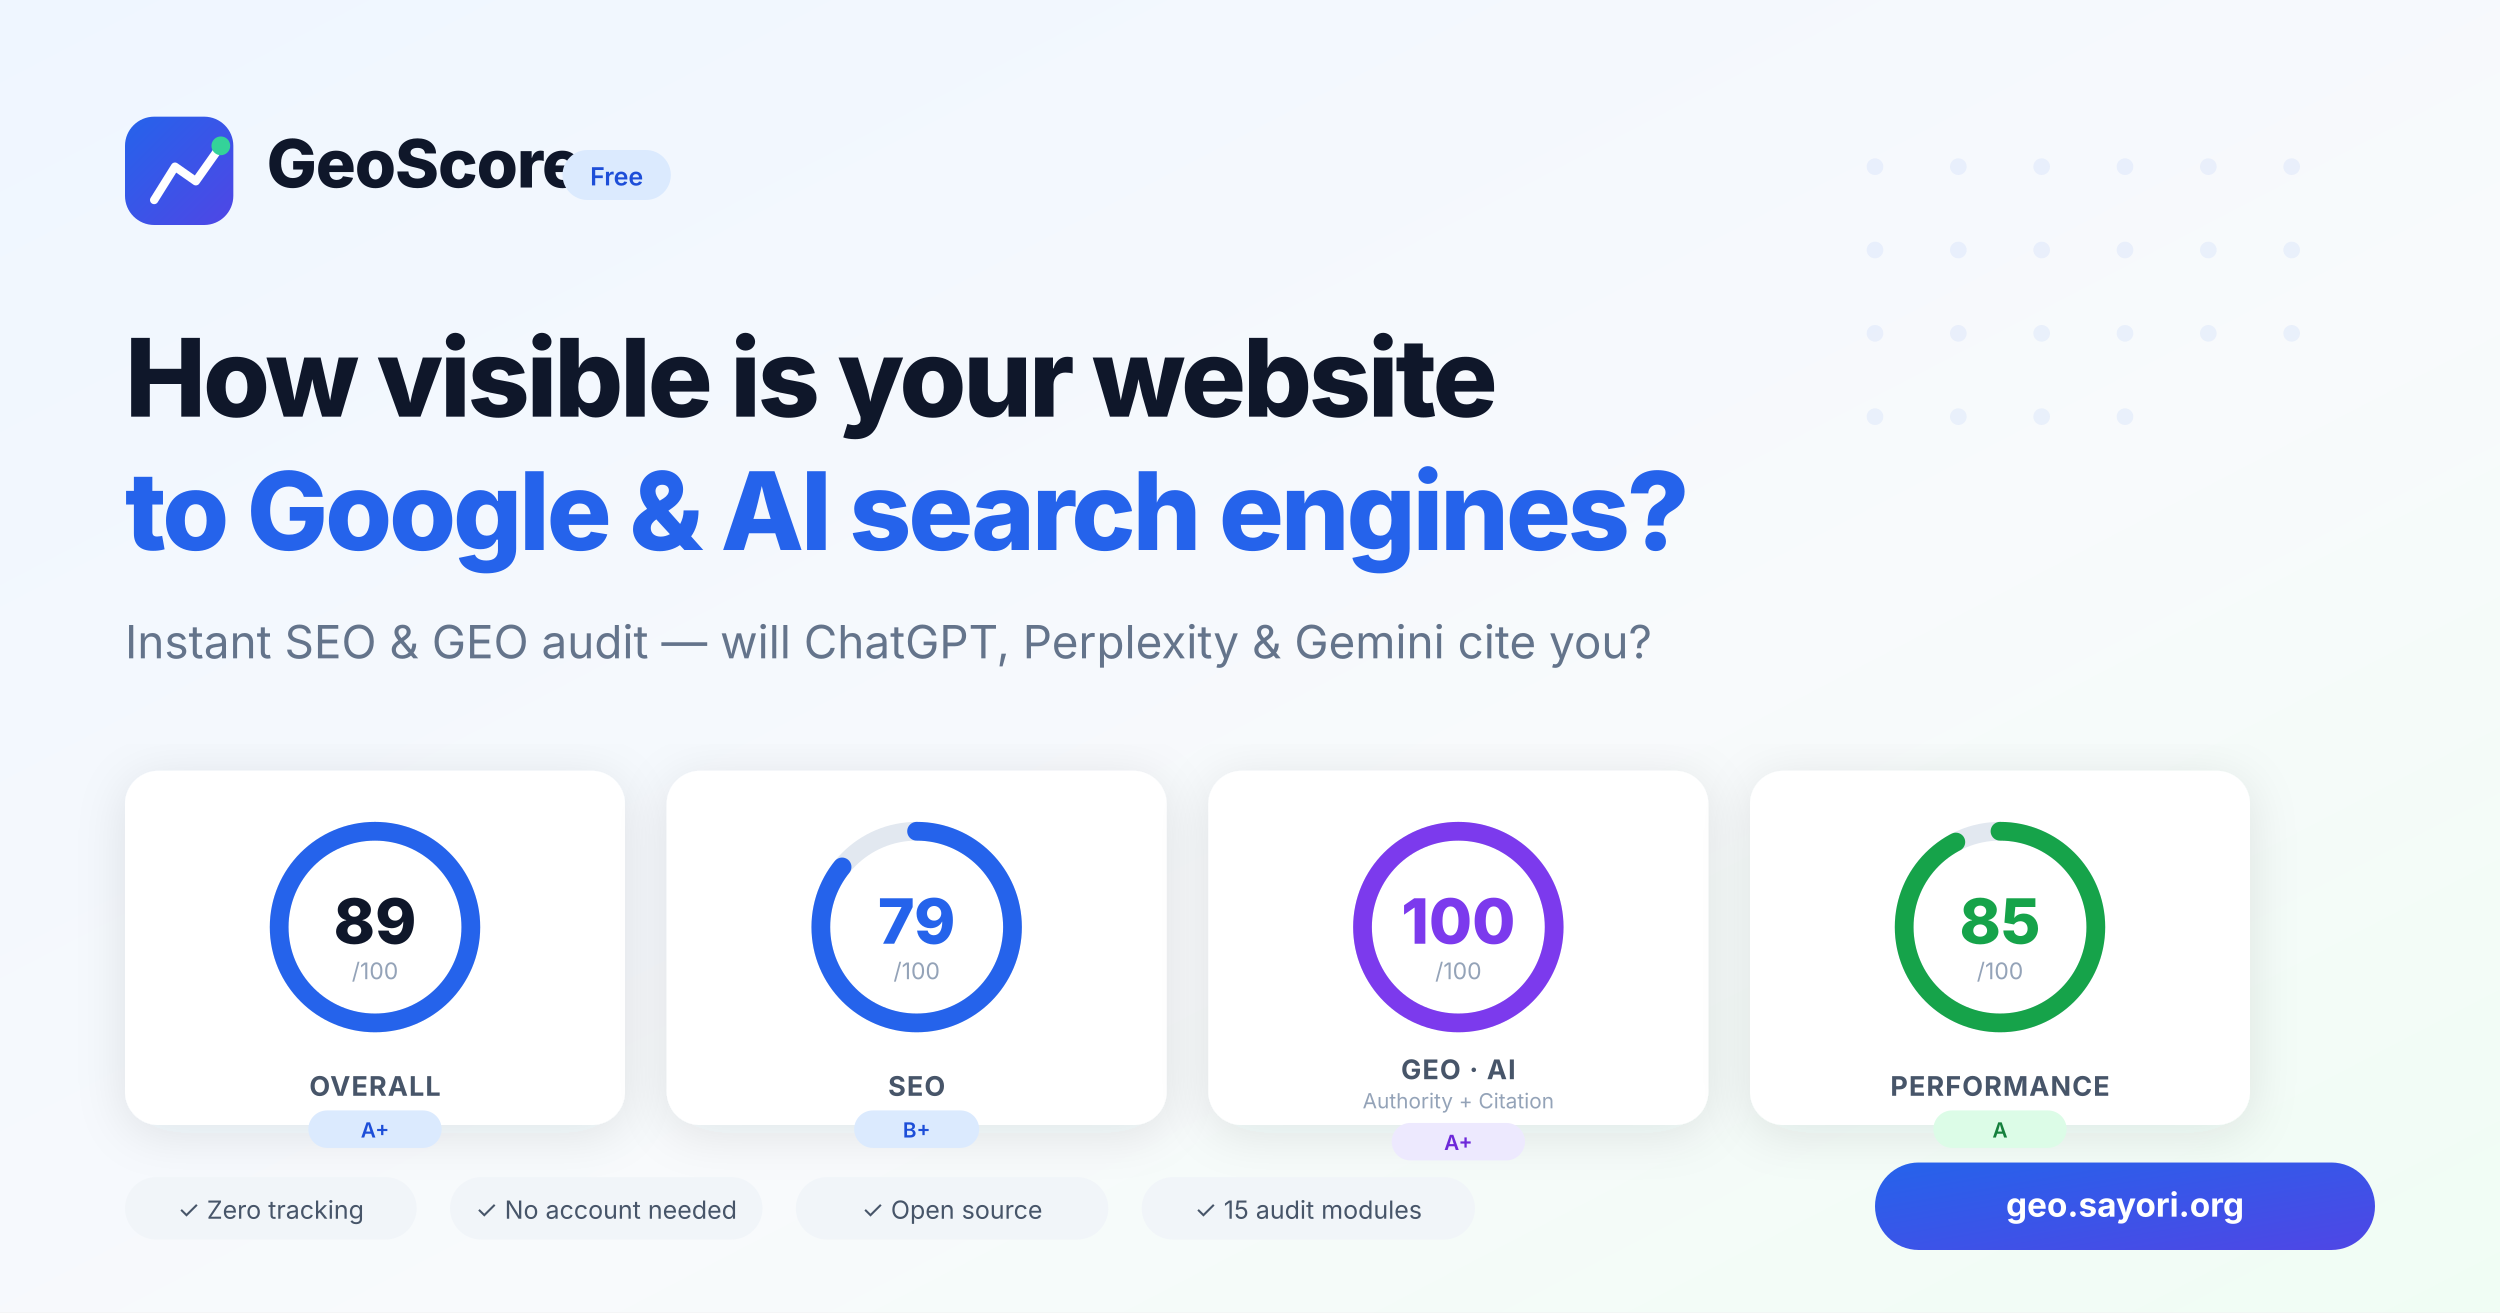
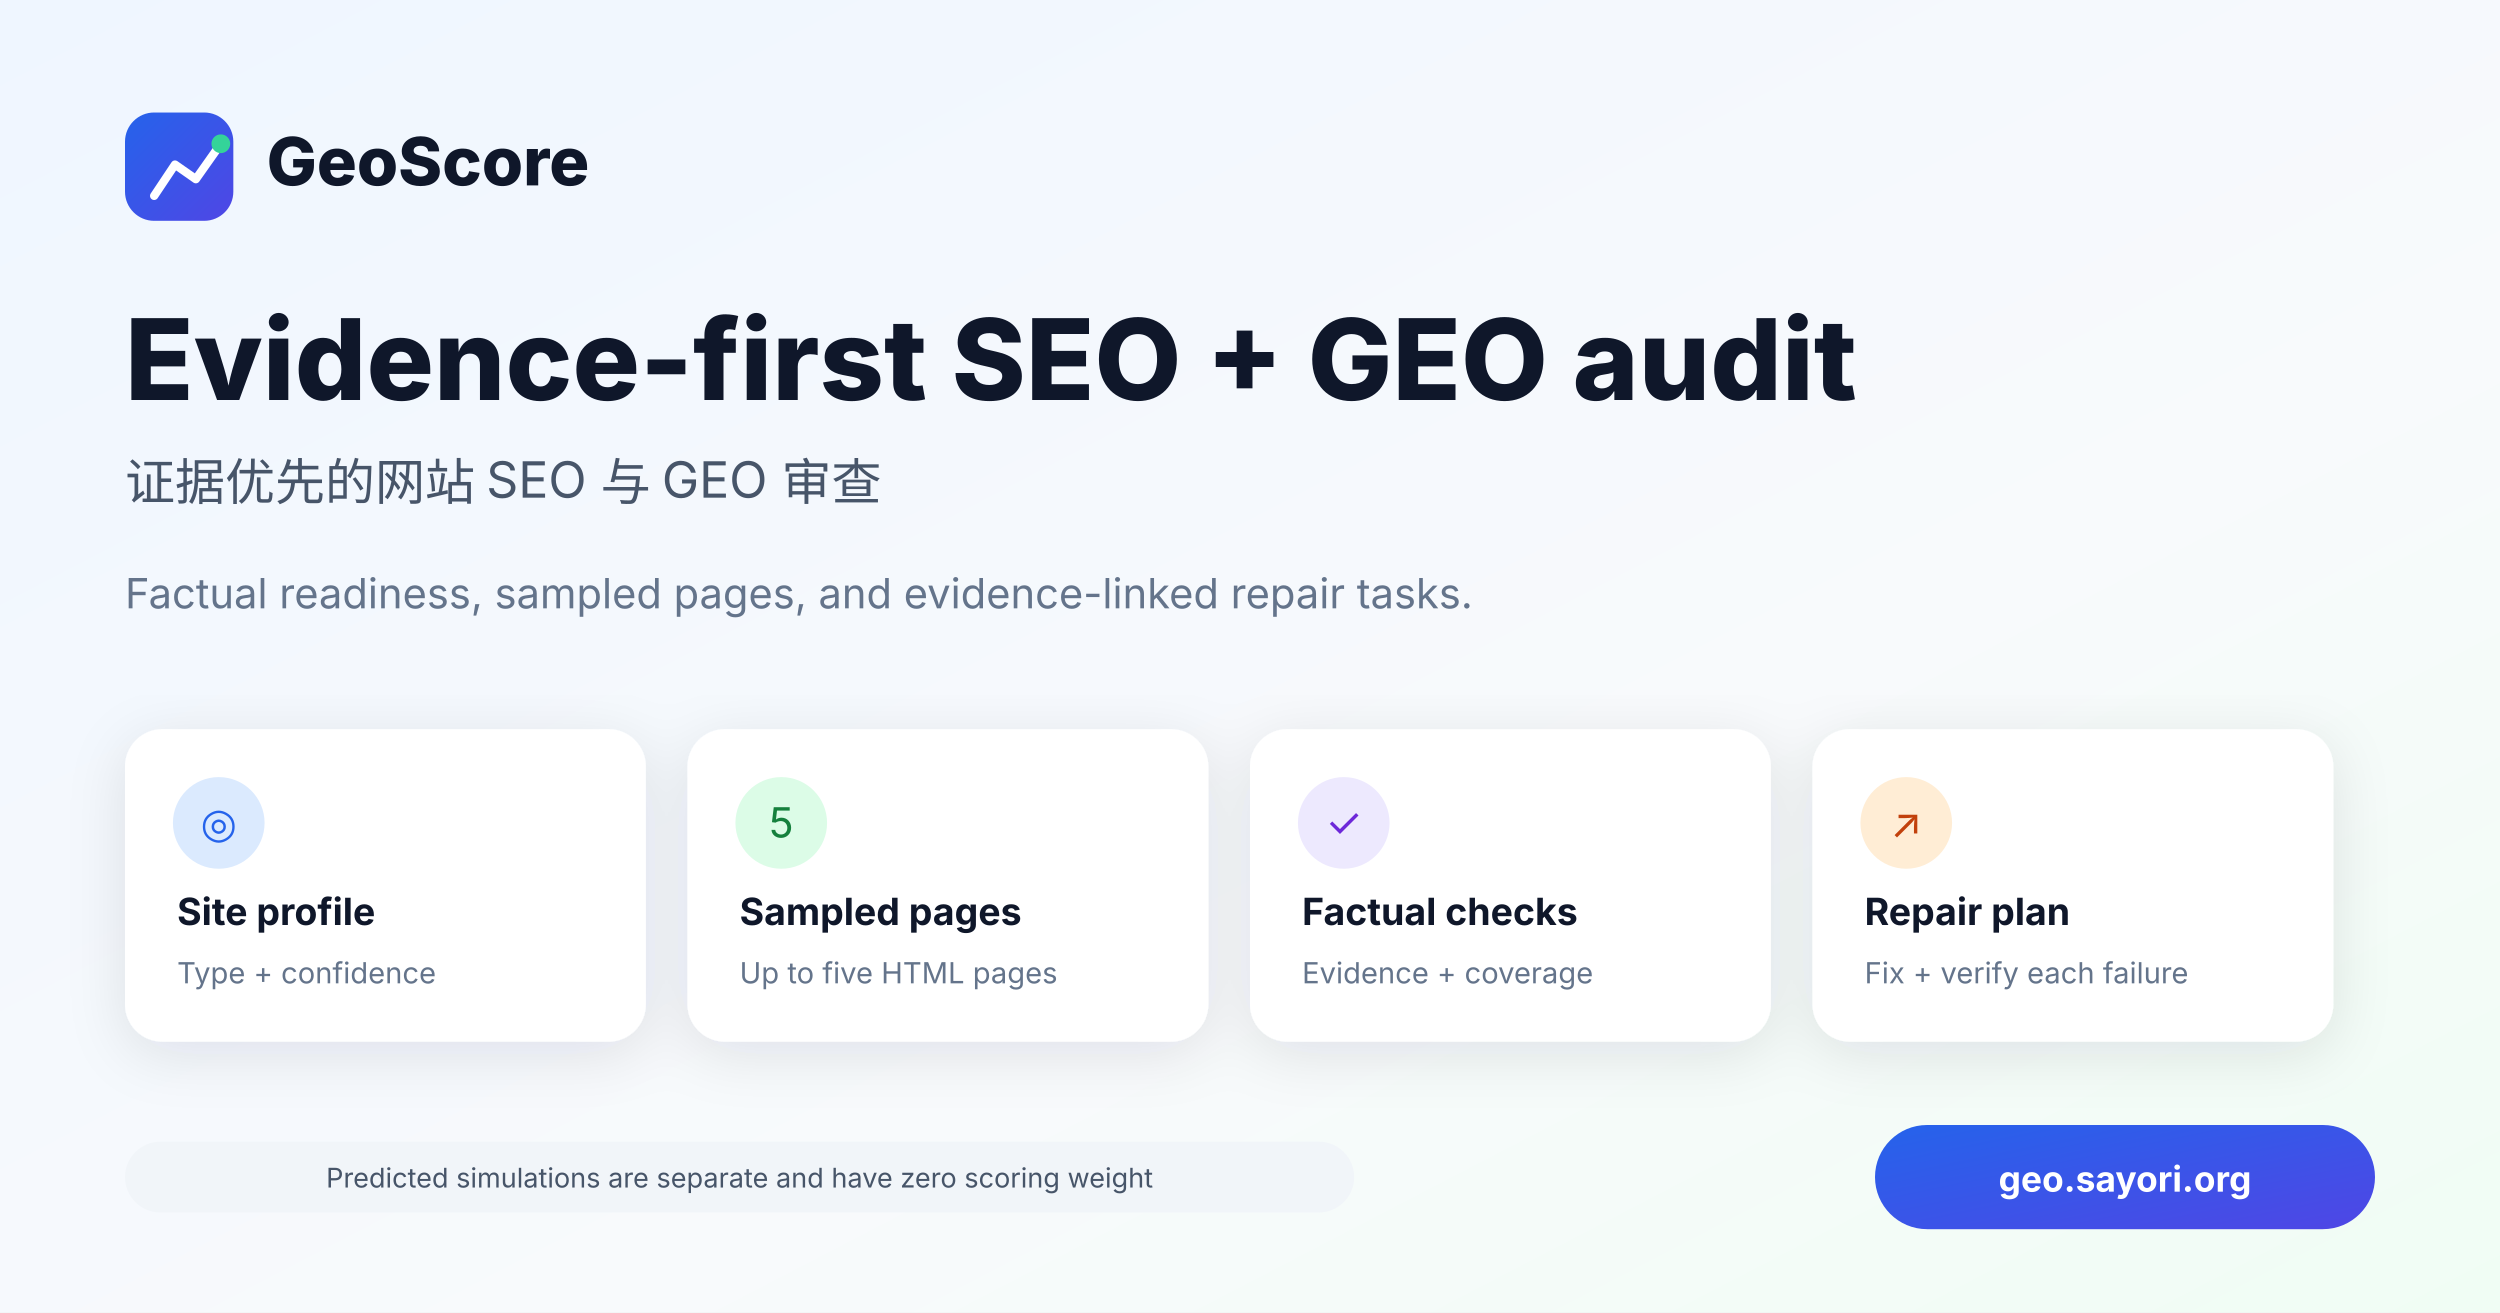
<svg xmlns="http://www.w3.org/2000/svg" width="1200" height="630" viewBox="0 0 1200 630" font-family="system-ui,-apple-system,sans-serif">
  <defs>
-     <linearGradient id="bg" x1="0%" y1="0%" x2="100%" y2="100%">
-       <stop offset="0%" style="stop-color:#eff6ff" />
-       <stop offset="60%" style="stop-color:#f8fafc" />
-       <stop offset="100%" style="stop-color:#f0fdf4" />
+     <linearGradient id="bg" x1="0" y1="0" x2="1" y2="1">
+       <stop offset="0" stop-color="#eff6ff" />
+       <stop offset="0.62" stop-color="#f8fafc" />
+       <stop offset="1" stop-color="#f0fdf4" />
    </linearGradient>
-     <linearGradient id="blueGrad" x1="0%" y1="0%" x2="100%" y2="100%">
-       <stop offset="0%" style="stop-color:#2563eb" />
-       <stop offset="100%" style="stop-color:#4f46e5" />
+     <linearGradient id="brand" x1="0" y1="0" x2="1" y2="1">
+       <stop offset="0" stop-color="#2563eb" />
+       <stop offset="1" stop-color="#4f46e5" />
    </linearGradient>
-     <filter id="shadow" x="-10%" y="-10%" width="120%" height="130%">
-       <feDropShadow dx="0" dy="4" stdDeviation="12" flood-color="#1e293b" flood-opacity="0.10" />
+     <filter id="shadow" x="-15%" y="-15%" width="130%" height="140%">
+       <feDropShadow dx="0" dy="6" stdDeviation="14" flood-color="#0f172a" flood-opacity="0.10" />
    </filter>
  </defs>
  <rect width="1200" height="630" fill="url(#bg)" />
-   <g opacity="0.07">
-     <circle cx="900" cy="80" r="4" fill="#2563eb" />
-     <circle cx="940" cy="80" r="4" fill="#2563eb" />
-     <circle cx="980" cy="80" r="4" fill="#2563eb" />
-     <circle cx="1020" cy="80" r="4" fill="#2563eb" />
-     <circle cx="1060" cy="80" r="4" fill="#2563eb" />
-     <circle cx="1100" cy="80" r="4" fill="#2563eb" />
-     <circle cx="900" cy="120" r="4" fill="#2563eb" />
-     <circle cx="940" cy="120" r="4" fill="#2563eb" />
-     <circle cx="980" cy="120" r="4" fill="#2563eb" />
-     <circle cx="1020" cy="120" r="4" fill="#2563eb" />
-     <circle cx="1060" cy="120" r="4" fill="#2563eb" />
-     <circle cx="1100" cy="120" r="4" fill="#2563eb" />
-     <circle cx="900" cy="160" r="4" fill="#2563eb" />
-     <circle cx="940" cy="160" r="4" fill="#2563eb" />
-     <circle cx="980" cy="160" r="4" fill="#2563eb" />
-     <circle cx="1020" cy="160" r="4" fill="#2563eb" />
-     <circle cx="1060" cy="160" r="4" fill="#2563eb" />
-     <circle cx="1100" cy="160" r="4" fill="#2563eb" />
-     <circle cx="900" cy="200" r="4" fill="#2563eb" />
-     <circle cx="940" cy="200" r="4" fill="#2563eb" />
-     <circle cx="980" cy="200" r="4" fill="#2563eb" />
-     <circle cx="1020" cy="200" r="4" fill="#2563eb" />
+   <rect x="60" y="54" width="52" height="52" rx="14" fill="url(#brand)" />
+   <polyline points="74,94 84,79 94,86 106,69" stroke="#fff" stroke-width="4" stroke-linecap="round" stroke-linejoin="round" fill="none" />
+   <circle cx="106" cy="69" r="4.5" fill="#34d399" />
+   <text x="128" y="89" font-size="32" font-weight="800" fill="#0f172a">GeoScore</text>
+   <text x="60" y="192" font-size="54" font-weight="800" fill="#0f172a">Evidence-first SEO + GEO audit</text>
+   <text x="60" y="240" font-size="24" fill="#475569">证据优先的网站 SEO 与 GEO 审查</text>
+   <text x="60" y="292" font-size="20" fill="#64748b">Factual readiness, sampled pages, and evidence-linked repair tasks.</text>
+   <g filter="url(#shadow)">
+     <rect x="60" y="350" width="250" height="150" rx="18" fill="#fff" />
+     <rect x="330" y="350" width="250" height="150" rx="18" fill="#fff" />
+     <rect x="600" y="350" width="250" height="150" rx="18" fill="#fff" />
+     <rect x="870" y="350" width="250" height="150" rx="18" fill="#fff" />
  </g>
-   <rect x="60" y="56" width="52" height="52" rx="14" fill="url(#blueGrad)" />
-   <polyline points="74,96 84,80 94,87 106,70" stroke="white" stroke-width="4" stroke-linecap="round" stroke-linejoin="round" fill="none" />
-   <circle cx="106" cy="70" r="4.5" fill="#34d399" />
-   <text x="128" y="90" font-size="32" font-weight="800" fill="#0f172a" letter-spacing="-0.5">GeoScore</text>
-   <rect x="270" y="72" width="52" height="24" rx="12" fill="#dbeafe" />
-   <text x="296" y="89" font-size="12" font-weight="600" fill="#1d4ed8" text-anchor="middle">Free</text>
-   <text x="60" y="200" font-size="52" font-weight="800" fill="#0f172a" letter-spacing="-1.5">How visible is your website</text>
-   <text x="60" y="264" font-size="52" font-weight="800" fill="#2563eb" letter-spacing="-1.5">to Google &amp; AI search engines?</text>
-   <text x="60" y="316" font-size="22" fill="#64748b">Instant SEO &amp; GEO audit — will ChatGPT, Perplexity &amp; Gemini cite you?</text>
-   <rect x="60" y="370" width="240" height="170" rx="16" fill="white" filter="url(#shadow)" />
-   <circle cx="180" cy="445" r="46" fill="none" stroke="#e2e8f0" stroke-width="9" />
-   <circle cx="180" cy="445" r="46" fill="none" stroke="#2563eb" stroke-width="9" stroke-dasharray="289 0" stroke-linecap="round" transform="rotate(-90 180 445)" />
-   <text x="180" y="453" font-size="30" font-weight="800" fill="#0f172a" text-anchor="middle">89</text>
-   <text x="180" y="470" font-size="11" fill="#94a3b8" text-anchor="middle">/100</text>
-   <text x="180" y="526" font-size="13" font-weight="700" fill="#475569" text-anchor="middle" letter-spacing="0.5">OVERALL</text>
-   <rect x="148" y="533" width="64" height="18" rx="9" fill="#dbeafe" />
-   <text x="180" y="546" font-size="10" font-weight="600" fill="#1d4ed8" text-anchor="middle">A+</text>
-   <rect x="320" y="370" width="240" height="170" rx="16" fill="white" filter="url(#shadow)" />
-   <circle cx="440" cy="445" r="46" fill="none" stroke="#e2e8f0" stroke-width="9" />
-   <circle cx="440" cy="445" r="46" fill="none" stroke="#2563eb" stroke-width="9" stroke-dasharray="248 41" stroke-linecap="round" transform="rotate(-90 440 445)" />
-   <text x="440" y="453" font-size="30" font-weight="800" fill="#2563eb" text-anchor="middle">79</text>
-   <text x="440" y="470" font-size="11" fill="#94a3b8" text-anchor="middle">/100</text>
-   <text x="440" y="526" font-size="13" font-weight="700" fill="#475569" text-anchor="middle" letter-spacing="0.5">SEO</text>
-   <rect x="410" y="533" width="60" height="18" rx="9" fill="#dbeafe" />
-   <text x="440" y="546" font-size="10" font-weight="600" fill="#1d4ed8" text-anchor="middle">B+</text>
-   <rect x="580" y="370" width="240" height="170" rx="16" fill="white" filter="url(#shadow)" />
-   <circle cx="700" cy="445" r="46" fill="none" stroke="#e2e8f0" stroke-width="9" />
-   <circle cx="700" cy="445" r="46" fill="none" stroke="#7c3aed" stroke-width="9" stroke-dasharray="314 0" stroke-linecap="round" transform="rotate(-90 700 445)" />
-   <text x="700" y="453" font-size="30" font-weight="800" fill="#7c3aed" text-anchor="middle">100</text>
-   <text x="700" y="470" font-size="11" fill="#94a3b8" text-anchor="middle">/100</text>
-   <text x="700" y="518" font-size="13" font-weight="700" fill="#475569" text-anchor="middle" letter-spacing="0.5">GEO · AI</text>
-   <text x="700" y="532" font-size="10" fill="#94a3b8" text-anchor="middle">Authority + Citation</text>
-   <rect x="668" y="539" width="64" height="18" rx="9" fill="#ede9fe" />
-   <text x="700" y="552" font-size="10" font-weight="600" fill="#6d28d9" text-anchor="middle">A+</text>
-   <rect x="840" y="370" width="240" height="170" rx="16" fill="white" filter="url(#shadow)" />
-   <circle cx="960" cy="445" r="46" fill="none" stroke="#e2e8f0" stroke-width="9" />
-   <circle cx="960" cy="445" r="46" fill="none" stroke="#16a34a" stroke-width="9" stroke-dasharray="267 47" stroke-linecap="round" transform="rotate(-90 960 445)" />
-   <text x="960" y="453" font-size="30" font-weight="800" fill="#16a34a" text-anchor="middle">85</text>
-   <text x="960" y="470" font-size="11" fill="#94a3b8" text-anchor="middle">/100</text>
-   <text x="960" y="526" font-size="13" font-weight="700" fill="#475569" text-anchor="middle" letter-spacing="0.5">PERFORMANCE</text>
-   <rect x="928" y="533" width="64" height="18" rx="9" fill="#dcfce7" />
-   <text x="960" y="546" font-size="10" font-weight="600" fill="#15803d" text-anchor="middle">A</text>
-   <rect x="60" y="565" width="140" height="30" rx="15" fill="#f1f5f9" />
-   <text x="130" y="585" font-size="12" fill="#475569" text-anchor="middle">✓ Zero tracking</text>
-   <rect x="216" y="565" width="150" height="30" rx="15" fill="#f1f5f9" />
-   <text x="291" y="585" font-size="12" fill="#475569" text-anchor="middle">✓ No account needed</text>
-   <rect x="382" y="565" width="150" height="30" rx="15" fill="#f1f5f9" />
-   <text x="457" y="585" font-size="12" fill="#475569" text-anchor="middle">✓ Open source</text>
-   <rect x="548" y="565" width="160" height="30" rx="15" fill="#f1f5f9" />
-   <text x="628" y="585" font-size="12" fill="#475569" text-anchor="middle">✓ 15 audit modules</text>
-   <rect x="900" y="558" width="240" height="42" rx="21" fill="url(#blueGrad)" />
-   <text x="1020" y="584" font-size="16" font-weight="700" fill="white" text-anchor="middle">geo.sayori.org</text>
+   <circle cx="105" cy="395" r="22" fill="#dbeafe" />
+   <text x="105" y="402" text-anchor="middle" font-size="20" fill="#2563eb">◎</text>
+   <text x="85" y="444" font-size="18" font-weight="700" fill="#0f172a">Site profile</text>
+   <text x="85" y="472" font-size="14" fill="#64748b">Type + confidence</text>
+   <circle cx="375" cy="395" r="22" fill="#dcfce7" />
+   <text x="375" y="402" text-anchor="middle" font-size="20" fill="#15803d">5</text>
+   <text x="355" y="444" font-size="18" font-weight="700" fill="#0f172a">Sampled pages</text>
+   <text x="355" y="472" font-size="14" fill="#64748b">Up to five HTML pages</text>
+   <circle cx="645" cy="395" r="22" fill="#ede9fe" />
+   <text x="645" y="402" text-anchor="middle" font-size="20" fill="#6d28d9">✓</text>
+   <text x="625" y="444" font-size="18" font-weight="700" fill="#0f172a">Factual checks</text>
+   <text x="625" y="472" font-size="14" fill="#64748b">Evidence + coverage</text>
+   <circle cx="915" cy="395" r="22" fill="#ffedd5" />
+   <text x="915" y="402" text-anchor="middle" font-size="20" fill="#c2410c">↗</text>
+   <text x="895" y="444" font-size="18" font-weight="700" fill="#0f172a">Repair plan</text>
+   <text x="895" y="472" font-size="14" fill="#64748b">Fix + verify each failure</text>
+   <rect x="60" y="548" width="590" height="34" rx="17" fill="#f1f5f9" />
+   <text x="355" y="570" text-anchor="middle" font-size="13" fill="#475569">Predicted simulations are separate and have zero scoring weight</text>
+   <rect x="900" y="540" width="240" height="50" rx="25" fill="url(#brand)" />
+   <text x="1020" y="572" text-anchor="middle" font-size="17" font-weight="700" fill="#fff">geo.sayori.org</text>
</svg>
